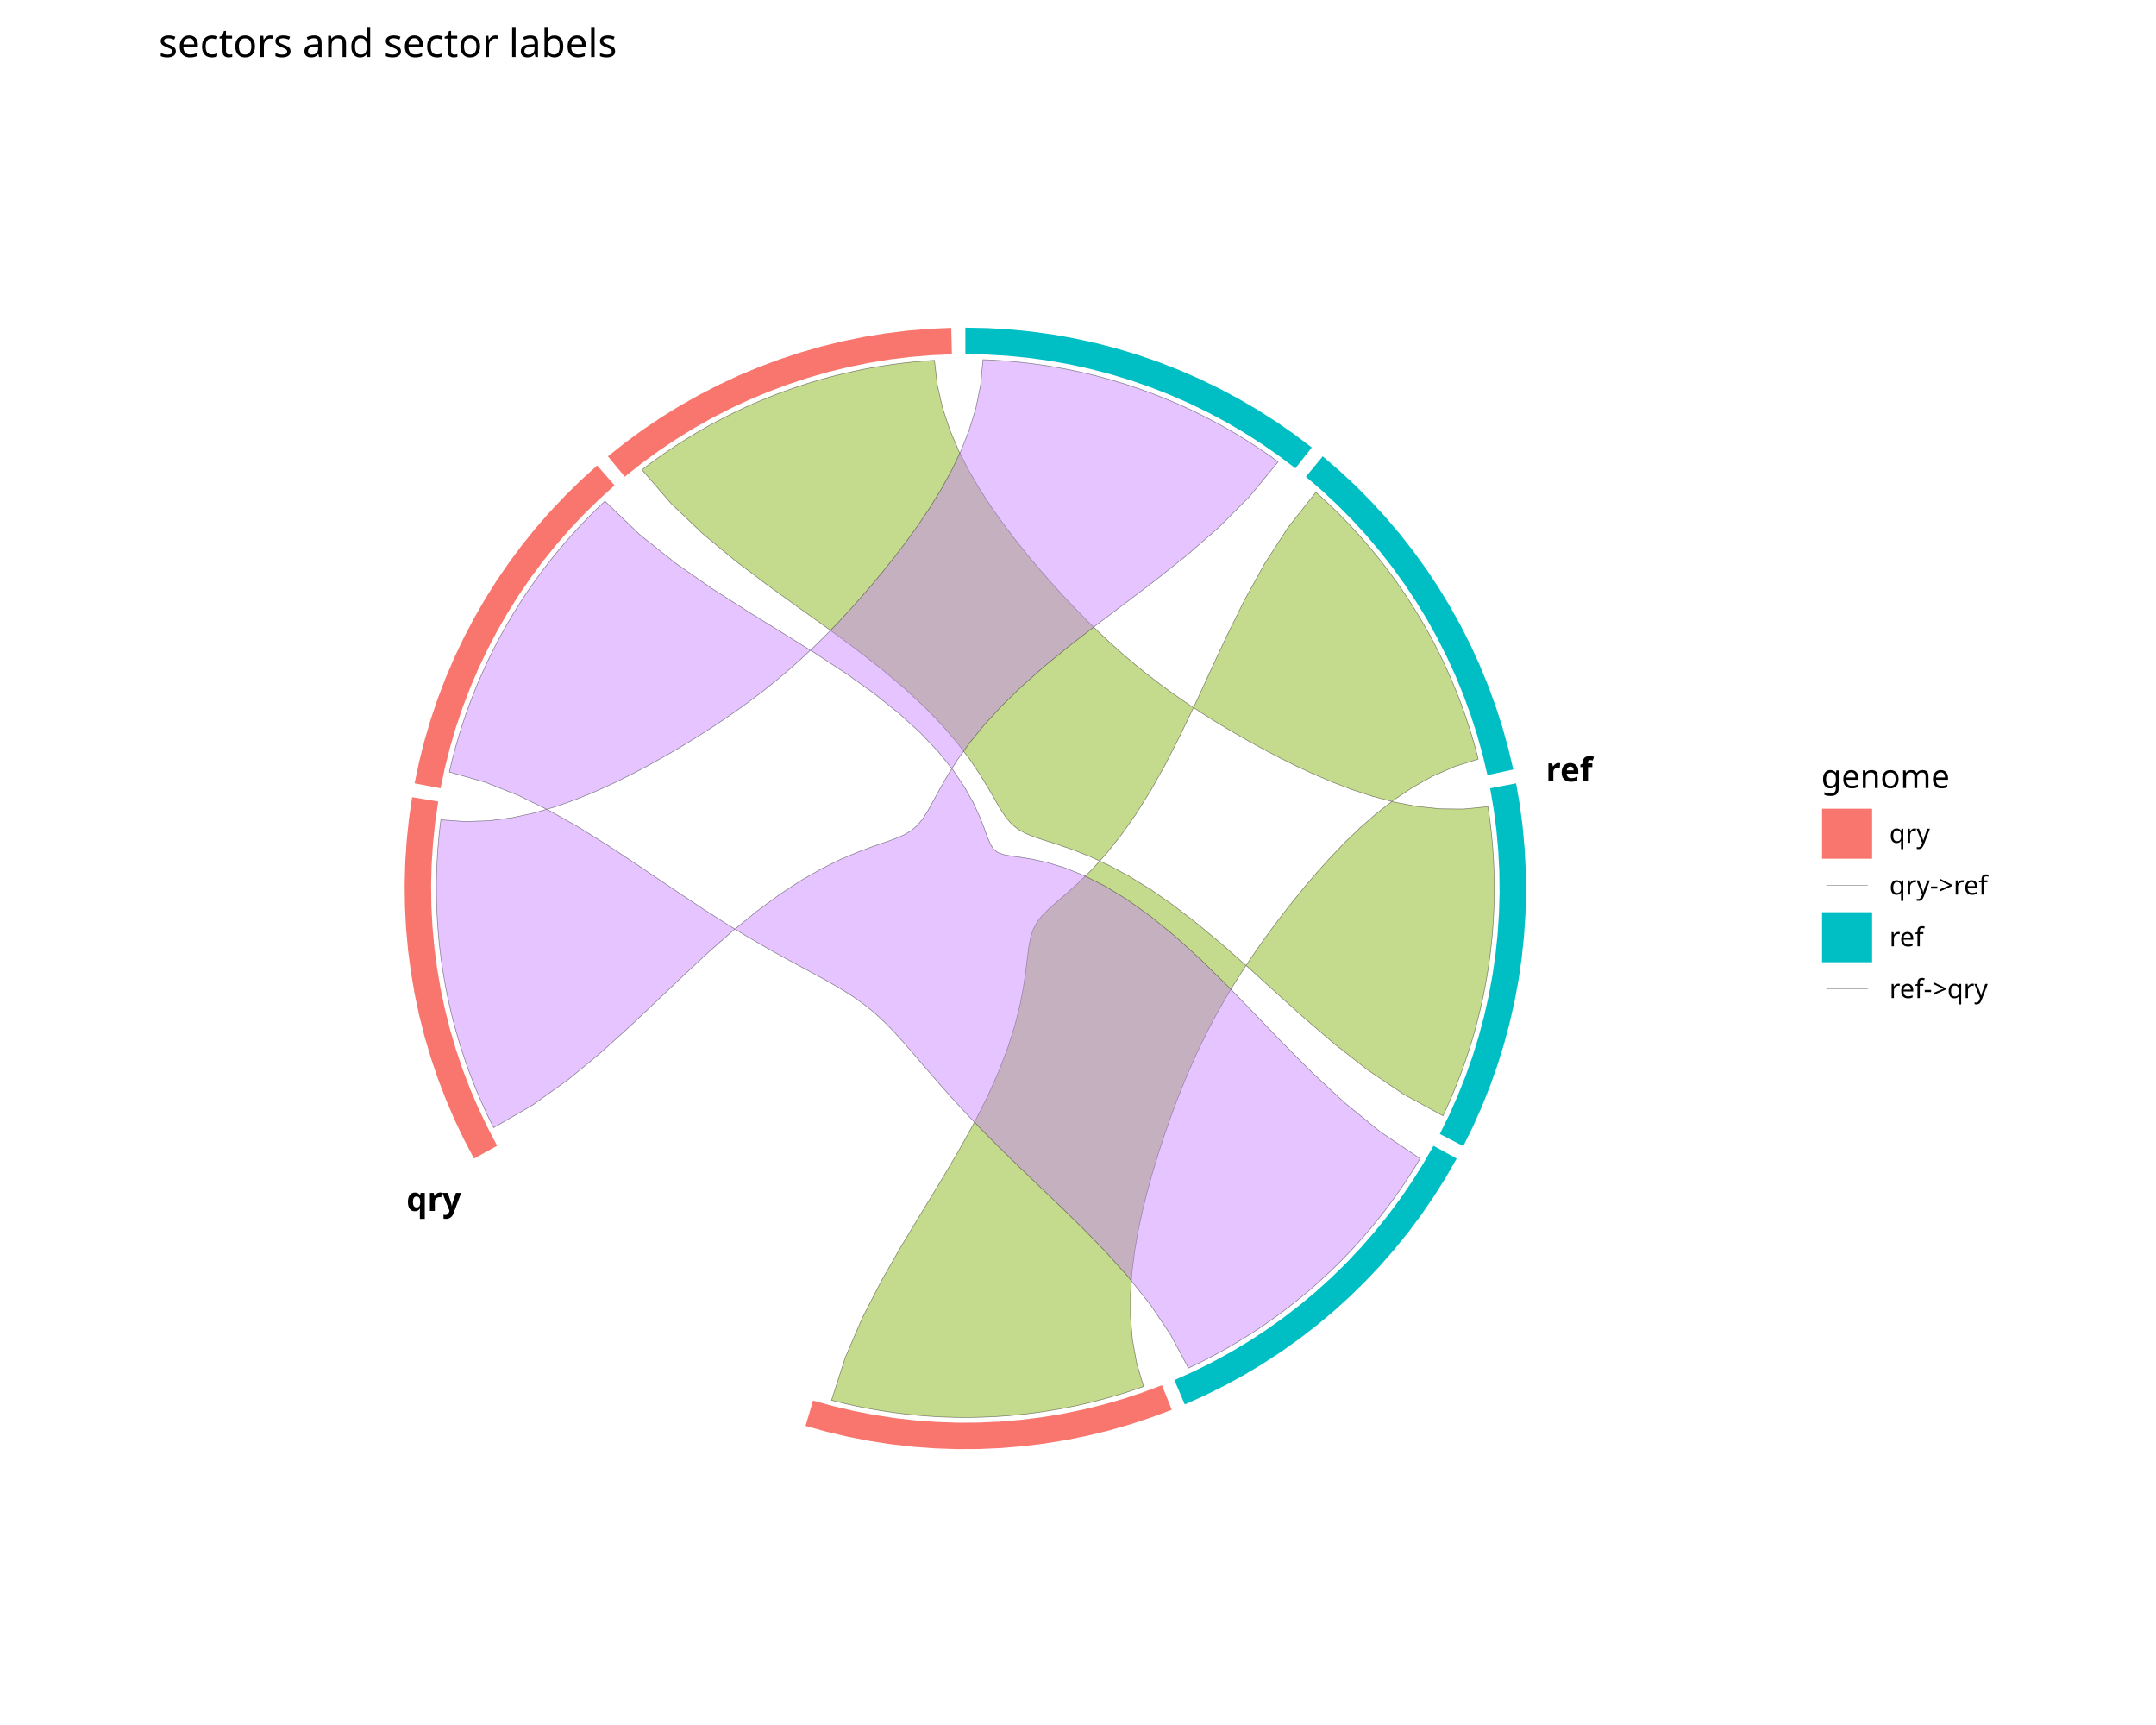
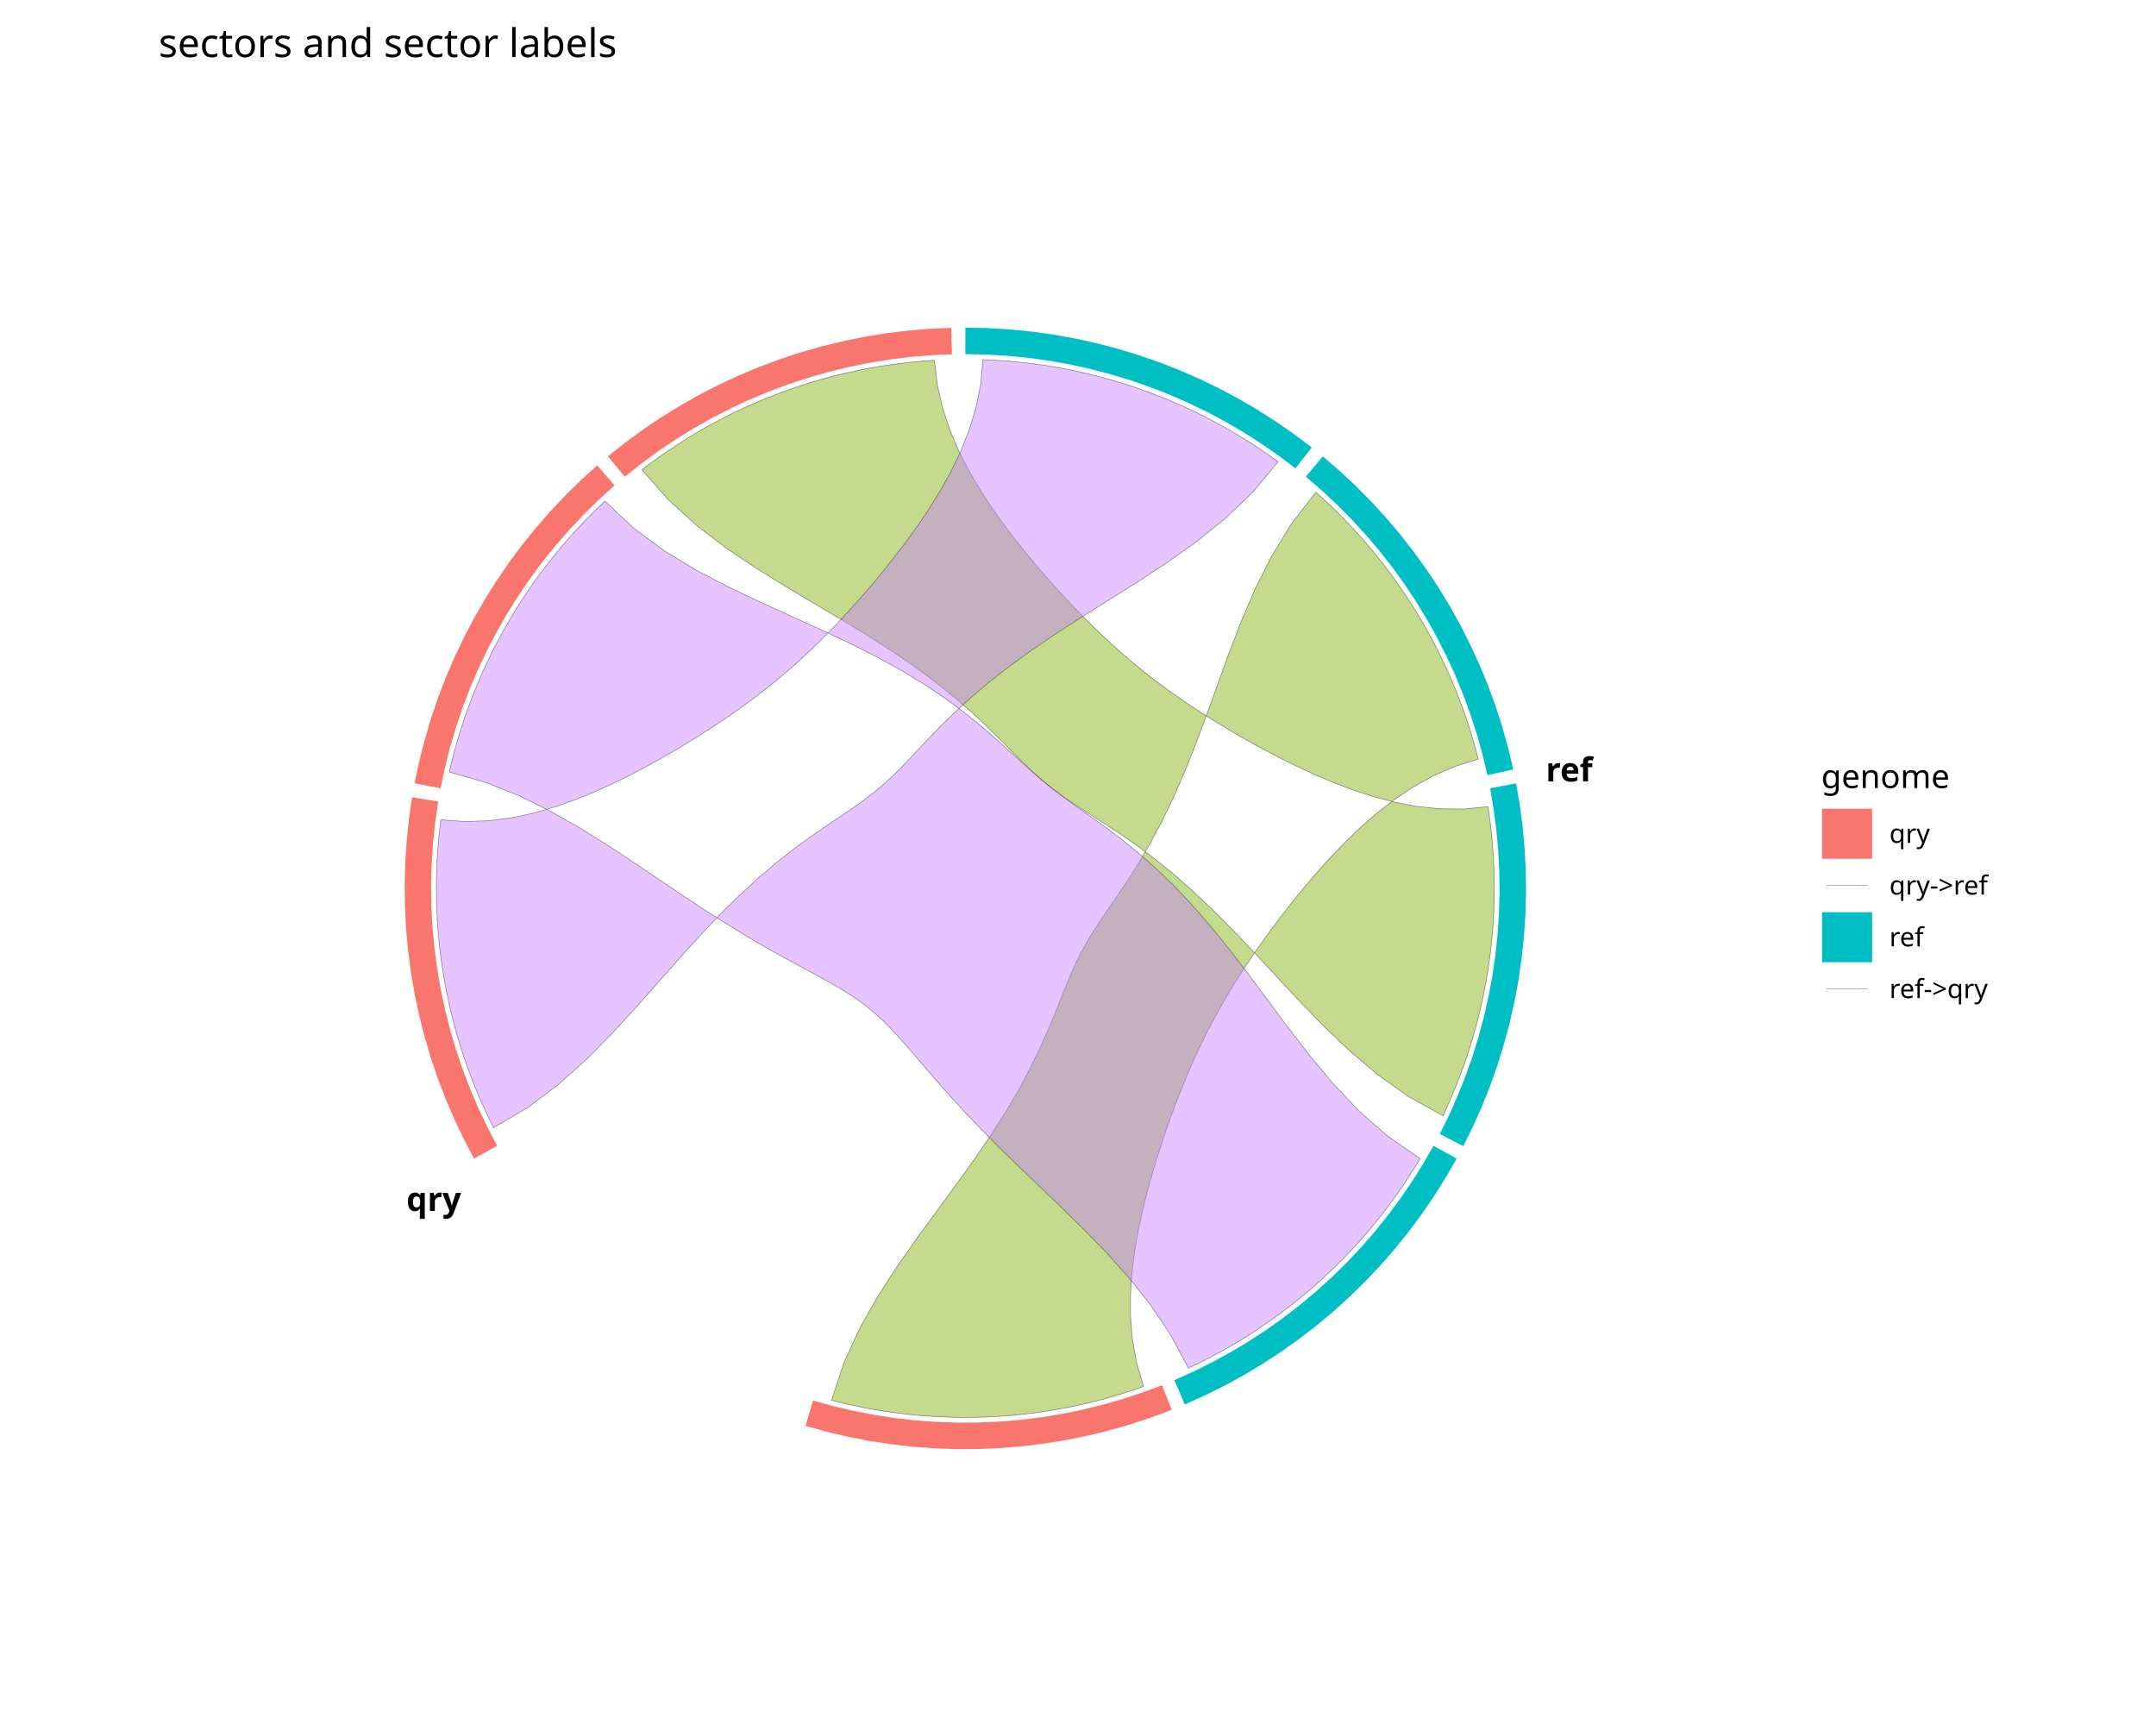
<svg xmlns="http://www.w3.org/2000/svg" class="svglite" data-engine-version="2.0" width="720.00pt" height="576.00pt" viewBox="0 0 720.00 576.00">
  <defs>
    <style type="text/css">
    .svglite line, .svglite polyline, .svglite polygon, .svglite path, .svglite rect, .svglite circle {
      fill: none;
      stroke: #000000;
      stroke-linecap: round;
      stroke-linejoin: round;
      stroke-miterlimit: 10.00;
    }
  </style>
  </defs>
  <rect width="100%" height="100%" style="stroke: none; fill: #FFFFFF;" />
  <defs>
    <clipPath id="cpMC4wMHw3MjAuMDB8MC4wMHw1NzYuMDA=">
      <rect x="0.00" y="0.00" width="720.00" height="576.00" />
    </clipPath>
  </defs>
  <g clip-path="url(#cpMC4wMHw3MjAuMDB8MC4wMHw1NzYuMDA=)">
</g>
  <defs>
    <clipPath id="cpNDMuMDN8Njc2Ljk3fDAuMDB8NTc2LjAw">
      <rect x="43.03" y="0.00" width="633.94" height="576.00" />
    </clipPath>
  </defs>
  <g clip-path="url(#cpNDMuMDN8Njc2Ljk3fDAuMDB8NTc2LjAw)">
    <rect x="43.03" y="0.00" width="633.94" height="576.00" style="stroke-width: 1.07; stroke: none; fill: #FFFFFF;" />
  </g>
  <g clip-path="url(#cpMC4wMHw3MjAuMDB8MC4wMHw1NzYuMDA=)">
    <polygon points="322.38,81.14 315.06,81.27 307.75,81.64 300.46,82.26 293.19,83.13 285.95,84.24 278.76,85.60 271.62,87.21 264.54,89.05 257.52,91.13 250.58,93.45 243.72,96.01 236.96,98.80 230.29,101.81 223.72,105.05 217.27,108.51 210.95,112.19 204.75,116.08 198.68,120.18 192.76,124.48 186.99,128.98 181.37,133.67 175.92,138.55 170.64,143.62 165.53,148.86 160.60,154.27 155.86,159.85 151.31,165.58 146.96,171.46 142.81,177.49 138.86,183.66 135.13,189.96 131.62,196.38 128.32,202.91 125.25,209.55 122.41,216.30 119.79,223.13 117.42,230.06 115.27,237.05 113.37,244.12 111.70,251.25 110.28,258.43 109.11,265.65 108.18,272.91 107.50,280.20 107.06,287.51 106.88,294.82 106.94,302.14 107.25,309.45 107.81,316.75 108.61,324.03 109.67,331.27 110.96,338.47 112.51,345.63 114.29,352.72 116.31,359.76 118.58,366.72 121.07,373.60 123.80,380.39 126.76,387.08 129.94,393.67 133.35,400.15 136.97,406.51 140.81,412.74 144.86,418.84 149.11,424.80 153.56,430.61 158.21,436.27 163.04,441.76 168.06,447.09 173.26,452.24 178.63,457.21 184.16,462.00 189.86,466.60 195.70,471.00 201.70,475.20 207.83,479.20 214.09,482.98 220.48,486.55 226.99,489.90 233.61,493.03 240.33,495.93 247.14,498.60 254.04,501.04 261.02,503.24 268.07,505.21 275.19,506.93 282.35,508.41 289.57,509.65 296.82,510.64 304.10,511.38 311.40,511.88 318.72,512.13 326.04,512.13 333.35,511.88 340.65,511.38 347.93,510.64 355.18,509.65 362.40,508.41 369.57,506.93 376.68,505.21 383.73,503.24 390.71,501.04 397.61,498.60 404.42,495.93 411.14,493.03 417.76,489.90 424.27,486.55 430.66,482.98 436.92,479.20 443.05,475.20 449.05,471.00 454.90,466.60 460.59,462.00 466.13,457.21 471.49,452.24 476.69,447.09 481.71,441.76 486.55,436.27 491.19,430.61 495.64,424.80 499.90,418.84 503.94,412.74 507.78,406.51 511.40,400.15 514.81,393.67 517.99,387.08 520.95,380.39 523.68,373.60 526.18,366.72 528.44,359.76 530.46,352.72 532.25,345.63 533.79,338.47 535.09,331.27 536.14,324.03 536.94,316.75 537.50,309.45 537.81,302.14 537.88,294.82 537.69,287.51 537.26,280.20 536.57,272.91 535.64,265.65 534.47,258.43 533.05,251.25 531.38,244.12 529.48,237.05 527.34,230.06 524.96,223.13 522.34,216.30 519.50,209.55 516.43,202.91 513.13,196.38 509.62,189.96 505.89,183.66 501.94,177.49 497.79,171.46 493.44,165.58 488.89,159.85 484.15,154.27 479.22,148.86 474.11,143.62 468.83,138.55 463.38,133.67 457.76,128.98 451.99,124.48 446.07,120.18 440.01,116.08 433.81,112.19 427.48,108.51 421.03,105.05 414.47,101.81 407.80,98.80 401.03,96.01 394.17,93.45 387.23,91.13 380.21,89.05 373.13,87.21 365.99,85.60 358.80,84.24 351.56,83.13 344.30,82.26 337.00,81.64 329.69,81.27 322.38,81.14 322.38,88.58 322.38,96.01 322.38,103.44 322.38,110.87 322.38,118.30 322.38,125.73 322.38,133.16 322.38,140.59 322.38,148.03 322.38,155.46 322.38,162.89 322.38,170.32 322.38,177.75 322.38,185.18 322.38,192.61 322.38,200.04 322.38,207.48 322.38,214.91 322.38,222.34 322.38,229.77 322.38,237.20 322.38,244.63 322.38,252.06 322.38,259.50 322.38,266.93 322.38,274.36 322.38,281.79 322.38,289.22 322.38,296.65 322.38,296.65 322.38,289.22 322.38,281.79 322.38,274.36 322.38,266.93 322.38,259.50 322.38,252.06 322.38,244.63 322.38,237.20 322.38,229.77 322.38,222.34 322.38,214.91 322.38,207.48 322.38,200.04 322.38,192.61 322.38,185.18 322.38,177.75 322.38,170.32 322.38,162.89 322.38,155.46 322.38,148.03 322.38,140.59 322.38,133.16 322.38,125.73 322.38,118.30 322.38,110.87 322.38,103.44 322.38,96.01 322.38,88.58 " style="stroke-width: 1.07; stroke: none; fill: #FFFFFF;" />
-     <path d="M 381.90 462.97 L 379.34 463.86 L 376.76 464.72 L 374.17 465.53 L 371.57 466.31 L 368.95 467.05 L 366.33 467.74 L 363.70 468.40 L 361.05 469.01 L 358.40 469.59 L 355.74 470.12 L 353.07 470.61 L 350.39 471.06 L 347.70 471.47 L 345.02 471.84 L 342.32 472.17 L 339.62 472.45 L 336.92 472.70 L 334.21 472.90 L 331.50 473.06 L 328.79 473.18 L 326.07 473.26 L 323.36 473.30 L 320.64 473.29 L 317.93 473.24 L 315.21 473.15 L 312.50 473.02 L 309.79 472.85 L 307.09 472.64 L 304.38 472.38 L 301.69 472.08 L 298.99 471.74 L 296.30 471.36 L 293.62 470.94 L 290.95 470.48 L 288.28 469.98 L 285.62 469.43 L 282.97 468.85 L 280.33 468.22 L 277.69 467.55 L 277.69 467.55 L 282.30 453.23 L 288.00 439.99 L 294.36 427.65 L 301.00 416.07 L 307.62 405.11 L 313.98 394.68 L 319.88 384.73 L 325.17 375.23 L 329.75 366.19 L 333.56 357.66 L 336.61 349.69 L 338.93 342.33 L 340.61 335.66 L 341.75 329.70 L 342.52 324.49 L 343.06 320.01 L 343.55 316.21 L 344.16 313.01 L 345.05 310.29 L 346.33 307.89 L 348.10 305.64 L 350.41 303.35 L 353.29 300.82 L 356.71 297.88 L 360.62 294.34 L 364.92 290.07 L 369.54 284.97 L 374.35 278.94 L 379.28 271.97 L 384.24 264.05 L 389.20 255.21 L 394.14 245.53 L 399.13 235.09 L 404.24 224.00 L 409.66 212.40 L 415.58 200.43 L 422.29 188.28 L 430.12 176.17 L 439.44 164.37 L 439.44 164.37 L 441.46 166.18 L 443.45 168.03 L 445.42 169.90 L 447.35 171.81 L 449.25 173.75 L 451.13 175.71 L 452.97 177.70 L 454.78 179.72 L 456.57 181.77 L 458.32 183.85 L 460.03 185.95 L 461.72 188.08 L 463.37 190.24 L 464.99 192.41 L 466.57 194.62 L 468.13 196.85 L 469.64 199.10 L 471.12 201.37 L 472.57 203.67 L 473.98 205.99 L 475.36 208.33 L 476.70 210.69 L 478.00 213.07 L 479.27 215.48 L 480.49 217.90 L 481.69 220.34 L 482.84 222.79 L 483.96 225.27 L 485.03 227.76 L 486.07 230.27 L 487.08 232.79 L 488.04 235.33 L 488.96 237.88 L 489.84 240.45 L 490.69 243.03 L 491.49 245.63 L 492.26 248.23 L 492.98 250.85 L 493.66 253.47 L 493.66 253.47 L 485.75 255.97 L 478.45 259.17 L 471.72 262.93 L 465.49 267.11 L 459.70 271.60 L 454.30 276.31 L 449.25 281.16 L 444.51 286.09 L 440.04 291.04 L 435.81 295.98 L 431.81 300.89 L 428.01 305.74 L 424.41 310.53 L 420.99 315.26 L 417.75 319.94 L 414.68 324.58 L 411.76 329.19 L 409.00 333.81 L 406.37 338.45 L 403.87 343.14 L 401.48 347.91 L 399.18 352.78 L 396.97 357.77 L 394.83 362.90 L 392.75 368.20 L 390.73 373.67 L 388.75 379.33 L 386.84 385.18 L 384.99 391.24 L 383.24 397.51 L 381.61 403.98 L 380.16 410.67 L 378.95 417.56 L 378.04 424.67 L 377.53 431.97 L 377.53 439.48 L 378.16 447.16 L 379.56 455.01 L 381.90 462.97 ZM 214.37 156.87 L 216.53 155.23 L 218.72 153.62 L 220.93 152.04 L 223.16 150.50 L 225.42 148.99 L 227.70 147.52 L 230.01 146.08 L 232.33 144.68 L 234.68 143.31 L 237.04 141.98 L 239.43 140.69 L 241.84 139.43 L 244.26 138.21 L 246.71 137.03 L 249.17 135.89 L 251.65 134.78 L 254.15 133.71 L 256.66 132.69 L 259.19 131.69 L 261.73 130.74 L 264.29 129.83 L 266.86 128.96 L 269.44 128.12 L 272.04 127.33 L 274.64 126.58 L 277.26 125.86 L 279.89 125.19 L 282.53 124.56 L 285.18 123.97 L 287.84 123.41 L 290.51 122.90 L 293.18 122.43 L 295.86 122.01 L 298.55 121.62 L 301.24 121.27 L 303.94 120.97 L 306.64 120.71 L 309.35 120.49 L 312.06 120.31 L 312.06 120.31 L 313.02 128.55 L 314.80 136.31 L 317.23 143.63 L 320.17 150.54 L 323.50 157.06 L 327.11 163.25 L 330.93 169.12 L 334.88 174.70 L 338.91 180.02 L 342.97 185.10 L 347.04 189.95 L 351.10 194.59 L 355.13 199.03 L 359.14 203.27 L 363.12 207.33 L 367.10 211.22 L 371.09 214.95 L 375.11 218.53 L 379.17 221.98 L 383.31 225.32 L 387.55 228.56 L 391.90 231.72 L 396.39 234.83 L 401.03 237.89 L 405.84 240.93 L 410.84 243.94 L 416.03 246.94 L 421.42 249.92 L 427.02 252.87 L 432.85 255.77 L 438.90 258.58 L 445.20 261.25 L 451.74 263.74 L 458.55 265.96 L 465.64 267.83 L 473.01 269.24 L 480.67 270.06 L 488.64 270.15 L 496.90 269.35 L 496.90 269.35 L 497.30 272.03 L 497.66 274.72 L 497.97 277.42 L 498.25 280.12 L 498.48 282.83 L 498.67 285.53 L 498.82 288.25 L 498.93 290.96 L 499.00 293.67 L 499.02 296.39 L 499.00 299.10 L 498.95 301.82 L 498.85 304.53 L 498.70 307.24 L 498.52 309.95 L 498.30 312.66 L 498.03 315.36 L 497.72 318.05 L 497.37 320.75 L 496.98 323.43 L 496.55 326.11 L 496.07 328.79 L 495.56 331.45 L 495.00 334.11 L 494.41 336.76 L 493.77 339.40 L 493.09 342.03 L 492.38 344.65 L 491.62 347.25 L 490.82 349.85 L 489.98 352.43 L 489.11 355.00 L 488.19 357.56 L 487.24 360.10 L 486.24 362.62 L 485.21 365.13 L 484.14 367.63 L 483.03 370.11 L 481.88 372.57 L 481.88 372.57 L 468.67 365.35 L 456.73 357.27 L 445.80 348.72 L 435.67 340.03 L 426.15 331.47 L 417.10 323.26 L 408.43 315.61 L 400.08 308.63 L 392.07 302.44 L 384.40 297.10 L 377.14 292.61 L 370.35 288.95 L 364.11 286.05 L 358.47 283.81 L 353.49 282.09 L 349.19 280.71 L 345.56 279.52 L 342.53 278.32 L 340.02 276.94 L 337.90 275.23 L 336.02 273.07 L 334.21 270.37 L 332.27 267.06 L 330.01 263.15 L 327.27 258.65 L 323.89 253.62 L 319.73 248.14 L 314.72 242.28 L 308.79 236.13 L 301.94 229.77 L 294.19 223.25 L 285.61 216.58 L 276.29 209.73 L 266.35 202.62 L 255.97 195.13 L 245.32 187.07 L 234.65 178.20 L 224.22 168.24 L 214.37 156.87 Z" style="fill-rule: evenodd; fill: #7CAE00; fill-opacity: 0.45; stroke-width: 0.21; stroke: #000000; stroke-opacity: 0.45; stroke-linecap: butt;" />
-     <path d="M 474.25 386.86 L 472.85 389.18 L 471.41 391.48 L 469.93 393.76 L 468.42 396.02 L 466.88 398.25 L 465.30 400.46 L 463.69 402.65 L 462.04 404.80 L 460.36 406.94 L 458.65 409.05 L 456.91 411.13 L 455.13 413.18 L 453.33 415.21 L 451.49 417.21 L 449.62 419.18 L 447.72 421.12 L 445.80 423.03 L 443.84 424.91 L 441.85 426.76 L 439.84 428.58 L 437.80 430.37 L 435.73 432.13 L 433.63 433.86 L 431.51 435.55 L 429.36 437.21 L 427.19 438.84 L 424.99 440.43 L 422.77 441.99 L 420.53 443.52 L 418.26 445.01 L 415.97 446.47 L 413.65 447.89 L 411.32 449.27 L 408.96 450.62 L 406.58 451.94 L 404.19 453.21 L 401.77 454.45 L 399.34 455.65 L 396.88 456.82 L 396.88 456.82 L 390.96 445.76 L 384.25 435.78 L 377.04 426.70 L 369.56 418.34 L 362.03 410.59 L 354.60 403.30 L 347.41 396.41 L 340.55 389.84 L 334.11 383.55 L 328.14 377.55 L 322.65 371.82 L 317.66 366.39 L 313.12 361.28 L 309.00 356.51 L 305.23 352.10 L 301.73 348.07 L 298.39 344.39 L 295.13 341.07 L 291.83 338.05 L 288.39 335.28 L 284.75 332.70 L 280.80 330.21 L 276.51 327.73 L 271.82 325.16 L 266.71 322.41 L 261.18 319.40 L 255.22 316.05 L 248.85 312.32 L 242.10 308.17 L 234.96 303.61 L 227.46 298.64 L 219.58 293.34 L 211.32 287.77 L 202.62 282.05 L 193.45 276.34 L 183.70 270.80 L 173.29 265.68 L 162.12 261.24 L 150.06 257.79 L 150.06 257.79 L 150.67 255.15 L 151.33 252.52 L 152.03 249.89 L 152.77 247.28 L 153.55 244.68 L 154.37 242.09 L 155.23 239.51 L 156.12 236.95 L 157.06 234.40 L 158.04 231.87 L 159.05 229.35 L 160.11 226.85 L 161.20 224.36 L 162.33 221.90 L 163.50 219.44 L 164.70 217.01 L 165.94 214.60 L 167.22 212.20 L 168.54 209.83 L 169.89 207.48 L 171.28 205.14 L 172.70 202.83 L 174.16 200.54 L 175.66 198.27 L 177.19 196.03 L 178.75 193.81 L 180.35 191.62 L 181.98 189.45 L 183.64 187.30 L 185.34 185.18 L 187.07 183.09 L 188.83 181.02 L 190.63 178.98 L 192.45 176.97 L 194.30 174.99 L 196.19 173.04 L 198.10 171.11 L 200.05 169.22 L 202.02 167.35 L 202.02 167.35 L 213.61 178.50 L 225.66 188.10 L 237.82 196.56 L 249.81 204.22 L 261.39 211.37 L 272.37 218.22 L 282.57 224.92 L 291.86 231.55 L 300.12 238.14 L 307.28 244.64 L 313.31 250.99 L 318.22 257.07 L 322.07 262.77 L 324.98 267.95 L 327.09 272.52 L 328.61 276.37 L 329.74 279.49 L 330.73 281.86 L 331.80 283.55 L 333.18 284.66 L 335.06 285.35 L 337.59 285.81 L 340.87 286.26 L 344.96 286.93 L 349.87 288.03 L 355.55 289.77 L 361.94 292.33 L 368.92 295.83 L 376.41 300.38 L 384.28 306.00 L 392.47 312.67 L 400.92 320.34 L 409.63 328.89 L 418.65 338.17 L 428.09 347.98 L 438.12 358.07 L 448.97 368.16 L 460.91 377.90 L 474.25 386.86 ZM 328.26 120.10 L 330.97 120.22 L 333.68 120.37 L 336.39 120.56 L 339.09 120.80 L 341.79 121.08 L 344.49 121.40 L 347.18 121.76 L 349.87 122.16 L 352.54 122.60 L 355.22 123.09 L 357.88 123.61 L 360.53 124.18 L 363.18 124.78 L 365.82 125.43 L 368.44 126.12 L 371.06 126.85 L 373.66 127.62 L 376.26 128.42 L 378.83 129.27 L 381.40 130.16 L 383.95 131.09 L 386.49 132.05 L 389.01 133.06 L 391.52 134.10 L 394.01 135.18 L 396.48 136.30 L 398.94 137.46 L 401.37 138.66 L 403.79 139.89 L 406.19 141.16 L 408.57 142.46 L 410.93 143.81 L 413.27 145.19 L 415.59 146.60 L 417.88 148.05 L 420.16 149.54 L 422.41 151.06 L 424.63 152.61 L 426.83 154.20 L 426.83 154.20 L 417.28 165.82 L 407.10 176.04 L 396.65 185.17 L 386.21 193.49 L 376.02 201.24 L 366.27 208.60 L 357.12 215.68 L 348.70 222.56 L 341.12 229.28 L 334.43 235.81 L 328.66 242.10 L 323.80 248.08 L 319.78 253.68 L 316.53 258.79 L 313.90 263.36 L 311.74 267.32 L 309.89 270.67 L 308.14 273.42 L 306.32 275.63 L 304.24 277.39 L 301.77 278.83 L 298.77 280.10 L 295.17 281.39 L 290.90 282.87 L 285.97 284.72 L 280.39 287.10 L 274.22 290.16 L 267.53 293.98 L 260.38 298.65 L 252.85 304.19 L 244.99 310.58 L 236.83 317.76 L 228.35 325.64 L 219.51 334.06 L 210.21 342.86 L 200.30 351.81 L 189.59 360.63 L 177.85 369.01 L 164.83 376.55 L 164.83 376.55 L 163.62 374.12 L 162.45 371.67 L 161.32 369.20 L 160.22 366.72 L 159.16 364.22 L 158.14 361.70 L 157.16 359.17 L 156.22 356.63 L 155.32 354.06 L 154.46 351.49 L 153.63 348.90 L 152.85 346.30 L 152.11 343.69 L 151.41 341.07 L 150.74 338.44 L 150.12 335.79 L 149.54 333.14 L 149.00 330.48 L 148.50 327.81 L 148.04 325.14 L 147.62 322.45 L 147.25 319.77 L 146.91 317.07 L 146.62 314.37 L 146.37 311.67 L 146.16 308.96 L 145.99 306.25 L 145.86 303.54 L 145.78 300.83 L 145.74 298.11 L 145.73 295.40 L 145.77 292.68 L 145.86 289.97 L 145.98 287.26 L 146.14 284.55 L 146.35 281.84 L 146.60 279.14 L 146.89 276.44 L 147.22 273.74 L 147.22 273.74 L 155.50 274.34 L 163.46 274.05 L 171.10 273.03 L 178.44 271.44 L 185.47 269.39 L 192.22 267.00 L 198.70 264.35 L 204.93 261.52 L 210.91 258.56 L 216.66 255.52 L 222.19 252.43 L 227.51 249.31 L 232.62 246.18 L 237.54 243.04 L 242.27 239.89 L 246.84 236.71 L 251.24 233.49 L 255.52 230.22 L 259.67 226.87 L 263.72 223.43 L 267.70 219.88 L 271.62 216.20 L 275.52 212.37 L 279.40 208.38 L 283.28 204.22 L 287.18 199.88 L 291.10 195.35 L 295.03 190.61 L 298.98 185.66 L 302.92 180.48 L 306.81 175.05 L 310.62 169.37 L 314.29 163.41 L 317.75 157.14 L 320.91 150.53 L 323.67 143.55 L 325.92 136.17 L 327.50 128.37 L 328.26 120.10 Z" style="fill-rule: evenodd; fill: #C77CFF; fill-opacity: 0.45; stroke-width: 0.21; stroke: #000000; stroke-opacity: 0.45; stroke-linecap: butt;" />
+     <path d="M 381.90 462.97 L 379.34 463.86 L 376.76 464.72 L 374.17 465.53 L 371.57 466.31 L 368.95 467.05 L 366.33 467.74 L 363.70 468.40 L 361.05 469.01 L 358.40 469.59 L 355.74 470.12 L 353.07 470.61 L 350.39 471.06 L 347.70 471.47 L 345.02 471.84 L 342.32 472.17 L 339.62 472.45 L 336.92 472.70 L 334.21 472.90 L 331.50 473.06 L 328.79 473.18 L 326.07 473.26 L 323.36 473.30 L 320.64 473.29 L 317.93 473.24 L 315.21 473.15 L 312.50 473.02 L 309.79 472.85 L 307.09 472.64 L 304.38 472.38 L 301.69 472.08 L 298.99 471.74 L 296.30 471.36 L 293.62 470.94 L 290.95 470.48 L 288.28 469.98 L 285.62 469.43 L 282.97 468.85 L 280.33 468.22 L 277.69 467.55 L 277.69 467.55 L 281.86 454.96 L 287.20 443.36 L 293.30 432.59 L 299.84 422.52 L 306.55 413.00 L 313.19 403.92 L 319.58 395.21 L 325.58 386.83 L 331.08 378.77 L 336.01 371.02 L 340.35 363.62 L 344.10 356.60 L 347.31 349.99 L 350.04 343.84 L 352.40 338.15 L 354.48 332.91 L 356.42 328.09 L 358.32 323.64 L 360.29 319.46 L 362.43 315.45 L 364.81 311.48 L 367.45 307.42 L 370.37 303.13 L 373.56 298.48 L 376.98 293.35 L 380.57 287.66 L 384.26 281.32 L 388.01 274.29 L 391.74 266.57 L 395.43 258.15 L 399.07 249.09 L 402.69 239.45 L 406.36 229.29 L 410.20 218.72 L 414.37 207.84 L 419.10 196.80 L 424.64 185.74 L 431.30 174.85 L 439.44 164.37 L 439.44 164.37 L 441.46 166.18 L 443.45 168.03 L 445.42 169.90 L 447.35 171.81 L 449.25 173.75 L 451.13 175.71 L 452.97 177.70 L 454.78 179.72 L 456.57 181.77 L 458.32 183.85 L 460.03 185.95 L 461.72 188.08 L 463.37 190.24 L 464.99 192.41 L 466.57 194.62 L 468.13 196.85 L 469.64 199.10 L 471.12 201.37 L 472.57 203.67 L 473.98 205.99 L 475.36 208.33 L 476.70 210.69 L 478.00 213.07 L 479.27 215.48 L 480.49 217.90 L 481.69 220.34 L 482.84 222.79 L 483.96 225.27 L 485.03 227.76 L 486.07 230.27 L 487.08 232.79 L 488.04 235.33 L 488.96 237.88 L 489.84 240.45 L 490.69 243.03 L 491.49 245.63 L 492.26 248.23 L 492.98 250.85 L 493.66 253.47 L 493.66 253.47 L 485.75 255.97 L 478.45 259.17 L 471.72 262.93 L 465.49 267.11 L 459.70 271.60 L 454.30 276.31 L 449.25 281.16 L 444.51 286.09 L 440.04 291.04 L 435.81 295.98 L 431.81 300.89 L 428.01 305.74 L 424.41 310.53 L 420.99 315.26 L 417.75 319.94 L 414.68 324.58 L 411.76 329.19 L 409.00 333.81 L 406.37 338.45 L 403.87 343.14 L 401.48 347.91 L 399.18 352.78 L 396.97 357.77 L 394.83 362.90 L 392.75 368.20 L 390.73 373.67 L 388.75 379.33 L 386.84 385.18 L 384.99 391.24 L 383.24 397.51 L 381.61 403.98 L 380.16 410.67 L 378.95 417.56 L 378.04 424.67 L 377.53 431.97 L 377.53 439.48 L 378.16 447.16 L 379.56 455.01 L 381.90 462.97 ZM 214.37 156.87 L 216.53 155.23 L 218.72 153.62 L 220.93 152.04 L 223.16 150.50 L 225.42 148.99 L 227.70 147.52 L 230.01 146.08 L 232.33 144.68 L 234.68 143.31 L 237.04 141.98 L 239.43 140.69 L 241.84 139.43 L 244.26 138.21 L 246.71 137.03 L 249.17 135.89 L 251.65 134.78 L 254.15 133.71 L 256.66 132.69 L 259.19 131.69 L 261.73 130.74 L 264.29 129.83 L 266.86 128.96 L 269.44 128.12 L 272.04 127.33 L 274.64 126.58 L 277.26 125.86 L 279.89 125.19 L 282.53 124.56 L 285.18 123.97 L 287.84 123.41 L 290.51 122.90 L 293.18 122.43 L 295.86 122.01 L 298.55 121.62 L 301.24 121.27 L 303.94 120.97 L 306.64 120.71 L 309.35 120.49 L 312.06 120.31 L 312.06 120.31 L 313.02 128.55 L 314.80 136.31 L 317.23 143.63 L 320.17 150.54 L 323.50 157.06 L 327.11 163.25 L 330.93 169.12 L 334.88 174.70 L 338.91 180.02 L 342.97 185.10 L 347.04 189.95 L 351.10 194.59 L 355.13 199.03 L 359.14 203.27 L 363.12 207.33 L 367.10 211.22 L 371.09 214.95 L 375.11 218.53 L 379.17 221.98 L 383.31 225.32 L 387.55 228.56 L 391.90 231.72 L 396.39 234.83 L 401.03 237.89 L 405.84 240.93 L 410.84 243.94 L 416.03 246.94 L 421.42 249.92 L 427.02 252.87 L 432.85 255.77 L 438.90 258.58 L 445.20 261.25 L 451.74 263.74 L 458.55 265.96 L 465.64 267.83 L 473.01 269.24 L 480.67 270.06 L 488.64 270.15 L 496.90 269.35 L 496.90 269.35 L 497.30 272.03 L 497.66 274.72 L 497.97 277.42 L 498.25 280.12 L 498.48 282.83 L 498.67 285.53 L 498.82 288.25 L 498.93 290.96 L 499.00 293.67 L 499.02 296.39 L 499.00 299.10 L 498.95 301.82 L 498.85 304.53 L 498.70 307.24 L 498.52 309.95 L 498.30 312.66 L 498.03 315.36 L 497.72 318.05 L 497.37 320.75 L 496.98 323.43 L 496.55 326.11 L 496.07 328.79 L 495.56 331.45 L 495.00 334.11 L 494.41 336.76 L 493.77 339.40 L 493.09 342.03 L 492.38 344.65 L 491.62 347.25 L 490.82 349.85 L 489.98 352.43 L 489.11 355.00 L 488.19 357.56 L 487.24 360.10 L 486.24 362.62 L 485.21 365.13 L 484.14 367.63 L 483.03 370.11 L 481.88 372.57 L 481.88 372.57 L 470.28 366.11 L 459.89 358.70 L 450.46 350.69 L 441.79 342.37 L 433.69 334.00 L 426.02 325.77 L 418.67 317.86 L 411.56 310.40 L 404.67 303.49 L 397.98 297.19 L 391.52 291.54 L 385.33 286.54 L 379.45 282.16 L 373.91 278.32 L 368.76 274.94 L 364.01 271.91 L 359.64 269.10 L 355.62 266.40 L 351.88 263.68 L 348.34 260.82 L 344.89 257.75 L 341.40 254.40 L 337.73 250.72 L 333.76 246.72 L 329.37 242.40 L 324.44 237.81 L 318.91 232.99 L 312.71 227.99 L 305.82 222.88 L 298.25 217.68 L 290.03 212.41 L 281.23 207.04 L 271.94 201.53 L 262.28 195.78 L 252.38 189.64 L 242.41 182.93 L 232.59 175.42 L 223.14 166.83 L 214.37 156.87 Z" style="fill-rule: evenodd; fill: #7CAE00; fill-opacity: 0.45; stroke-width: 0.21; stroke: #000000; stroke-opacity: 0.45; stroke-linecap: butt;" />
+     <path d="M 474.25 386.86 L 472.85 389.18 L 471.41 391.48 L 469.93 393.76 L 468.42 396.02 L 466.88 398.25 L 465.30 400.46 L 463.69 402.65 L 462.04 404.80 L 460.36 406.94 L 458.65 409.05 L 456.91 411.13 L 455.13 413.18 L 453.33 415.21 L 451.49 417.21 L 449.62 419.18 L 447.72 421.12 L 445.80 423.03 L 443.84 424.91 L 441.85 426.76 L 439.84 428.58 L 437.80 430.37 L 435.73 432.13 L 433.63 433.86 L 431.51 435.55 L 429.36 437.21 L 427.19 438.84 L 424.99 440.43 L 422.77 441.99 L 420.53 443.52 L 418.26 445.01 L 415.97 446.47 L 413.65 447.89 L 411.32 449.27 L 408.96 450.62 L 406.58 451.94 L 404.19 453.21 L 401.77 454.45 L 399.34 455.65 L 396.88 456.82 L 396.88 456.82 L 390.96 445.76 L 384.25 435.78 L 377.04 426.70 L 369.56 418.34 L 362.03 410.59 L 354.60 403.30 L 347.41 396.41 L 340.55 389.84 L 334.11 383.55 L 328.14 377.55 L 322.65 371.82 L 317.66 366.39 L 313.12 361.28 L 309.00 356.51 L 305.23 352.10 L 301.73 348.07 L 298.39 344.39 L 295.13 341.07 L 291.83 338.05 L 288.39 335.28 L 284.75 332.70 L 280.80 330.21 L 276.51 327.73 L 271.82 325.16 L 266.71 322.41 L 261.18 319.40 L 255.22 316.05 L 248.85 312.32 L 242.10 308.17 L 234.96 303.61 L 227.46 298.64 L 219.58 293.34 L 211.32 287.77 L 202.62 282.05 L 193.45 276.34 L 183.70 270.80 L 173.29 265.68 L 162.12 261.24 L 150.06 257.79 L 150.06 257.79 L 150.67 255.15 L 151.33 252.52 L 152.03 249.89 L 152.77 247.28 L 153.55 244.68 L 154.37 242.09 L 155.23 239.51 L 156.12 236.95 L 157.06 234.40 L 158.04 231.87 L 159.05 229.35 L 160.11 226.85 L 161.20 224.36 L 162.33 221.90 L 163.50 219.44 L 164.70 217.01 L 165.94 214.60 L 167.22 212.20 L 168.54 209.83 L 169.89 207.48 L 171.28 205.14 L 172.70 202.83 L 174.16 200.54 L 175.66 198.27 L 177.19 196.03 L 178.75 193.81 L 180.35 191.62 L 181.98 189.45 L 183.64 187.30 L 185.34 185.18 L 187.07 183.09 L 188.83 181.02 L 190.63 178.98 L 192.45 176.97 L 194.30 174.99 L 196.19 173.04 L 198.10 171.11 L 200.05 169.22 L 202.02 167.35 L 202.02 167.35 L 211.71 176.43 L 222.01 184.01 L 232.66 190.46 L 243.41 196.08 L 254.08 201.14 L 264.50 205.87 L 274.54 210.43 L 284.08 214.94 L 293.02 219.47 L 301.30 224.04 L 308.87 228.65 L 315.71 233.24 L 321.84 237.77 L 327.31 242.17 L 332.20 246.39 L 336.60 250.36 L 340.65 254.07 L 344.48 257.52 L 348.22 260.73 L 352.00 263.78 L 355.94 266.75 L 360.12 269.76 L 364.60 272.93 L 369.42 276.40 L 374.57 280.28 L 380.03 284.69 L 385.76 289.72 L 391.70 295.44 L 397.80 301.86 L 404.02 308.98 L 410.35 316.76 L 416.78 325.12 L 423.36 333.97 L 430.19 343.15 L 437.40 352.50 L 445.18 361.81 L 453.73 370.85 L 463.33 379.32 L 474.25 386.86 ZM 328.26 120.10 L 330.97 120.22 L 333.68 120.37 L 336.39 120.56 L 339.09 120.80 L 341.79 121.08 L 344.49 121.40 L 347.18 121.76 L 349.87 122.16 L 352.54 122.60 L 355.22 123.09 L 357.88 123.61 L 360.53 124.18 L 363.18 124.78 L 365.82 125.43 L 368.44 126.12 L 371.06 126.85 L 373.66 127.62 L 376.26 128.42 L 378.83 129.27 L 381.40 130.16 L 383.95 131.09 L 386.49 132.05 L 389.01 133.06 L 391.52 134.10 L 394.01 135.18 L 396.48 136.30 L 398.94 137.46 L 401.37 138.66 L 403.79 139.89 L 406.19 141.16 L 408.57 142.46 L 410.93 143.81 L 413.27 145.19 L 415.59 146.60 L 417.88 148.05 L 420.16 149.54 L 422.41 151.06 L 424.63 152.61 L 426.83 154.20 L 426.83 154.20 L 418.32 164.38 L 409.09 173.20 L 399.45 180.96 L 389.66 187.92 L 379.92 194.30 L 370.40 200.30 L 361.25 206.04 L 352.59 211.62 L 344.51 217.10 L 337.07 222.49 L 330.32 227.77 L 324.24 232.92 L 318.83 237.88 L 314.02 242.59 L 309.74 247.02 L 305.87 251.12 L 302.30 254.89 L 298.89 258.33 L 295.52 261.49 L 292.05 264.43 L 288.38 267.25 L 284.43 270.05 L 280.14 272.96 L 275.46 276.11 L 270.39 279.62 L 264.96 283.59 L 259.19 288.13 L 253.12 293.28 L 246.81 299.09 L 240.28 305.55 L 233.56 312.64 L 226.65 320.28 L 219.49 328.37 L 212.03 336.78 L 204.15 345.36 L 195.69 353.89 L 186.46 362.13 L 176.26 369.81 L 164.83 376.55 L 164.83 376.55 L 163.62 374.12 L 162.45 371.67 L 161.32 369.20 L 160.22 366.72 L 159.16 364.22 L 158.14 361.70 L 157.16 359.17 L 156.22 356.63 L 155.32 354.06 L 154.46 351.49 L 153.63 348.90 L 152.85 346.30 L 152.11 343.69 L 151.41 341.07 L 150.74 338.44 L 150.12 335.79 L 149.54 333.14 L 149.00 330.48 L 148.50 327.81 L 148.04 325.14 L 147.62 322.45 L 147.25 319.77 L 146.91 317.07 L 146.62 314.37 L 146.37 311.67 L 146.16 308.96 L 145.99 306.25 L 145.86 303.54 L 145.78 300.83 L 145.74 298.11 L 145.73 295.40 L 145.77 292.68 L 145.86 289.97 L 145.98 287.26 L 146.14 284.55 L 146.35 281.84 L 146.60 279.14 L 146.89 276.44 L 147.22 273.74 L 147.22 273.74 L 155.50 274.34 L 163.46 274.05 L 171.10 273.03 L 178.44 271.44 L 185.47 269.39 L 192.22 267.00 L 198.70 264.35 L 204.93 261.52 L 210.91 258.56 L 216.66 255.52 L 222.19 252.43 L 227.51 249.31 L 232.62 246.18 L 237.54 243.04 L 242.27 239.89 L 246.84 236.71 L 251.24 233.49 L 255.52 230.22 L 259.67 226.87 L 263.72 223.43 L 267.70 219.88 L 271.62 216.20 L 275.52 212.37 L 279.40 208.38 L 283.28 204.22 L 287.18 199.88 L 291.10 195.35 L 295.03 190.61 L 298.98 185.66 L 302.92 180.48 L 306.81 175.05 L 310.62 169.37 L 314.29 163.41 L 317.75 157.14 L 320.91 150.53 L 323.67 143.55 L 325.92 136.17 L 327.50 128.37 L 328.26 120.10 Z" style="fill-rule: evenodd; fill: #C77CFF; fill-opacity: 0.45; stroke-width: 0.21; stroke: #000000; stroke-opacity: 0.45; stroke-linecap: butt;" />
    <polygon points="432.61,156.37 438.07,149.42 432.21,145.01 426.19,140.82 420.00,136.87 413.67,133.17 407.20,129.72 400.59,126.53 393.87,123.59 387.04,120.93 380.11,118.53 373.09,116.40 365.99,114.56 358.82,112.99 351.60,111.70 344.33,110.70 337.03,109.98 329.71,109.55 322.38,109.41 322.38,118.24 329.36,118.38 336.34,118.79 343.30,119.47 350.22,120.43 357.10,121.65 363.93,123.15 370.69,124.91 377.38,126.93 383.99,129.22 390.50,131.76 396.91,134.55 403.20,137.60 409.36,140.88 415.40,144.41 421.29,148.17 427.03,152.16 " style="stroke-width: 0.43; stroke: none; stroke-linecap: butt; stroke-linejoin: miter; fill: #00BFC4;" />
    <polygon points="496.73,258.83 505.36,256.95 503.67,249.82 501.70,242.75 499.45,235.77 496.93,228.88 494.14,222.10 491.09,215.43 487.78,208.88 484.21,202.47 480.40,196.20 476.34,190.09 472.05,184.14 467.53,178.37 462.78,172.77 457.82,167.37 452.66,162.16 447.29,157.16 441.73,152.38 436.10,159.18 441.40,163.74 446.51,168.51 451.44,173.47 456.16,178.62 460.68,183.95 464.99,189.45 469.08,195.12 472.94,200.94 476.58,206.91 479.97,213.02 483.13,219.26 486.04,225.61 488.69,232.08 491.09,238.64 493.24,245.30 495.12,252.03 " style="stroke-width: 0.43; stroke: none; stroke-linecap: butt; stroke-linejoin: miter; fill: #00BFC4;" />
    <polygon points="480.83,378.65 488.67,382.71 491.92,376.13 494.90,369.42 497.62,362.61 500.07,355.70 502.24,348.69 504.14,341.61 505.77,334.45 507.11,327.24 508.16,319.98 508.93,312.69 509.42,305.37 509.62,298.04 509.53,290.70 509.15,283.38 508.49,276.07 507.54,268.80 506.30,261.57 497.63,263.22 498.80,270.11 499.71,277.04 500.34,284.00 500.70,290.98 500.78,297.97 500.59,304.96 500.13,311.93 499.40,318.88 498.39,325.80 497.11,332.67 495.57,339.49 493.76,346.24 491.69,352.91 489.35,359.50 486.76,365.99 483.92,372.38 " style="stroke-width: 0.43; stroke: none; stroke-linecap: butt; stroke-linejoin: miter; fill: #00BFC4;" />
    <polygon points="392.20,460.83 395.66,468.96 402.35,465.96 408.92,462.70 415.36,459.18 421.65,455.41 427.79,451.40 433.77,447.15 439.58,442.68 445.21,437.97 450.65,433.05 455.90,427.92 460.94,422.59 465.76,417.07 470.37,411.36 474.75,405.48 478.90,399.42 482.80,393.22 486.46,386.86 478.72,382.60 475.23,388.66 471.51,394.58 467.56,400.34 463.39,405.95 459.00,411.39 454.40,416.65 449.60,421.73 444.60,426.62 439.42,431.31 434.06,435.79 428.52,440.05 422.82,444.10 416.97,447.92 410.97,451.51 404.84,454.86 398.58,457.97 " style="stroke-width: 0.43; stroke: none; stroke-linecap: butt; stroke-linejoin: miter; fill: #00BFC4;" />
    <polygon points="271.52,467.66 269.01,476.13 276.08,478.08 283.22,479.76 290.42,481.15 297.67,482.26 304.96,483.09 312.28,483.62 319.61,483.88 326.94,483.84 334.27,483.52 341.58,482.91 348.86,482.01 356.10,480.83 363.29,479.37 370.41,477.63 377.47,475.61 384.43,473.31 391.31,470.75 388.05,462.54 381.51,464.98 374.87,467.17 368.15,469.09 361.36,470.75 354.51,472.15 347.61,473.27 340.68,474.12 333.71,474.70 326.73,475.01 319.74,475.05 312.75,474.80 305.78,474.29 298.84,473.51 291.93,472.45 285.07,471.12 278.26,469.52 " style="stroke-width: 0.43; stroke: none; stroke-linecap: butt; stroke-linejoin: miter; fill: #F8766D;" />
    <polygon points="146.34,267.64 137.62,266.20 136.57,273.46 135.81,280.75 135.33,288.07 135.14,295.41 135.23,302.74 135.61,310.07 136.28,317.37 137.24,324.64 138.47,331.87 139.99,339.05 141.79,346.16 143.87,353.20 146.22,360.14 148.85,366.99 151.73,373.74 154.88,380.36 158.29,386.86 166.03,382.60 162.79,376.41 159.78,370.10 157.03,363.68 154.53,357.15 152.29,350.53 150.31,343.83 148.60,337.05 147.15,330.21 145.97,323.32 145.06,316.39 144.42,309.43 144.06,302.45 143.97,295.47 144.15,288.48 144.61,281.50 145.34,274.55 " style="stroke-width: 0.43; stroke: none; stroke-linecap: butt; stroke-linejoin: miter; fill: #F8766D;" />
    <polygon points="205.23,162.08 199.43,155.42 194.00,160.35 188.76,165.48 183.72,170.81 178.90,176.34 174.30,182.05 169.92,187.94 165.78,193.99 161.88,200.21 158.23,206.57 154.82,213.07 151.68,219.69 148.79,226.44 146.18,233.29 143.83,240.24 141.76,247.28 139.96,254.39 138.45,261.57 147.12,263.22 148.57,256.38 150.28,249.61 152.25,242.90 154.49,236.28 156.98,229.75 159.73,223.32 162.73,217.01 165.97,210.82 169.45,204.76 173.17,198.84 177.11,193.07 181.28,187.46 185.67,182.02 190.26,176.75 195.06,171.67 200.05,166.78 " style="stroke-width: 0.43; stroke: none; stroke-linecap: butt; stroke-linejoin: miter; fill: #F8766D;" />
    <polygon points="317.89,118.30 317.67,109.47 310.34,109.79 303.03,110.41 295.75,111.31 288.51,112.49 281.33,113.96 274.20,115.71 267.15,117.74 260.19,120.04 253.32,122.61 246.55,125.45 239.91,128.55 233.39,131.91 227.00,135.52 220.76,139.38 214.68,143.48 208.76,147.81 203.02,152.38 208.65,159.18 214.12,154.83 219.76,150.70 225.56,146.80 231.50,143.12 237.58,139.68 243.80,136.48 250.13,133.52 256.58,130.82 263.12,128.37 269.76,126.18 276.48,124.24 283.26,122.58 290.11,121.18 297.01,120.05 303.95,119.19 310.91,118.61 " style="stroke-width: 0.43; stroke: none; stroke-linecap: butt; stroke-linejoin: miter; fill: #F8766D;" />
    <text x="516.23" y="260.94" style="font-size: 11.04px; font-weight: bold; font-family: sans;" textLength="12.88px" lengthAdjust="spacingAndGlyphs">ref</text>
    <text x="154.01" y="404.35" text-anchor="end" style="font-size: 11.04px; font-weight: bold; font-family: sans;" textLength="15.34px" lengthAdjust="spacingAndGlyphs">qry</text>
    <rect x="602.72" y="248.95" width="64.29" height="95.41" style="stroke-width: 1.07; stroke: none; fill: #FFFFFF;" />
    <text x="608.20" y="263.14" style="font-size: 11.00px; font-family: sans;" textLength="39.76px" lengthAdjust="spacingAndGlyphs">genome</text>
    <rect x="608.20" y="269.76" width="17.28" height="17.28" style="stroke-width: 1.07; stroke: none; fill: #FFFFFF;" />
    <rect x="608.48" y="270.04" width="16.71" height="16.71" style="stroke-width: 0.43; stroke: none; stroke-linecap: butt; stroke-linejoin: miter; fill: #F8766D;" />
    <rect x="608.20" y="287.04" width="17.28" height="17.28" style="stroke-width: 1.07; stroke: none; fill: #FFFFFF;" />
    <line x1="609.93" y1="295.68" x2="623.75" y2="295.68" style="stroke-width: 0.21; stroke: #000000; stroke-opacity: 0.45; stroke-linecap: butt;" />
    <rect x="608.20" y="304.32" width="17.28" height="17.28" style="stroke-width: 1.07; stroke: none; fill: #FFFFFF;" />
    <rect x="608.48" y="304.60" width="16.71" height="16.71" style="stroke-width: 0.43; stroke: none; stroke-linecap: butt; stroke-linejoin: miter; fill: #00BFC4;" />
    <rect x="608.20" y="321.60" width="17.28" height="17.28" style="stroke-width: 1.07; stroke: none; fill: #FFFFFF;" />
    <line x1="609.93" y1="330.24" x2="623.75" y2="330.24" style="stroke-width: 0.21; stroke: #000000; stroke-opacity: 0.45; stroke-linecap: butt;" />
    <text x="630.96" y="281.43" style="font-size: 8.80px; font-family: sans;" textLength="12.23px" lengthAdjust="spacingAndGlyphs">qry</text>
    <text x="630.96" y="298.71" style="font-size: 8.80px; font-family: sans;" textLength="30.57px" lengthAdjust="spacingAndGlyphs">qry-&gt;ref</text>
    <text x="630.96" y="315.99" style="font-size: 8.80px; font-family: sans;" textLength="10.27px" lengthAdjust="spacingAndGlyphs">ref</text>
    <text x="630.96" y="333.27" style="font-size: 8.80px; font-family: sans;" textLength="30.57px" lengthAdjust="spacingAndGlyphs">ref-&gt;qry</text>
    <text x="52.99" y="19.05" style="font-size: 13.20px; font-family: sans;" textLength="146.04px" lengthAdjust="spacingAndGlyphs">sectors and sector labels</text>
  </g>
</svg>
